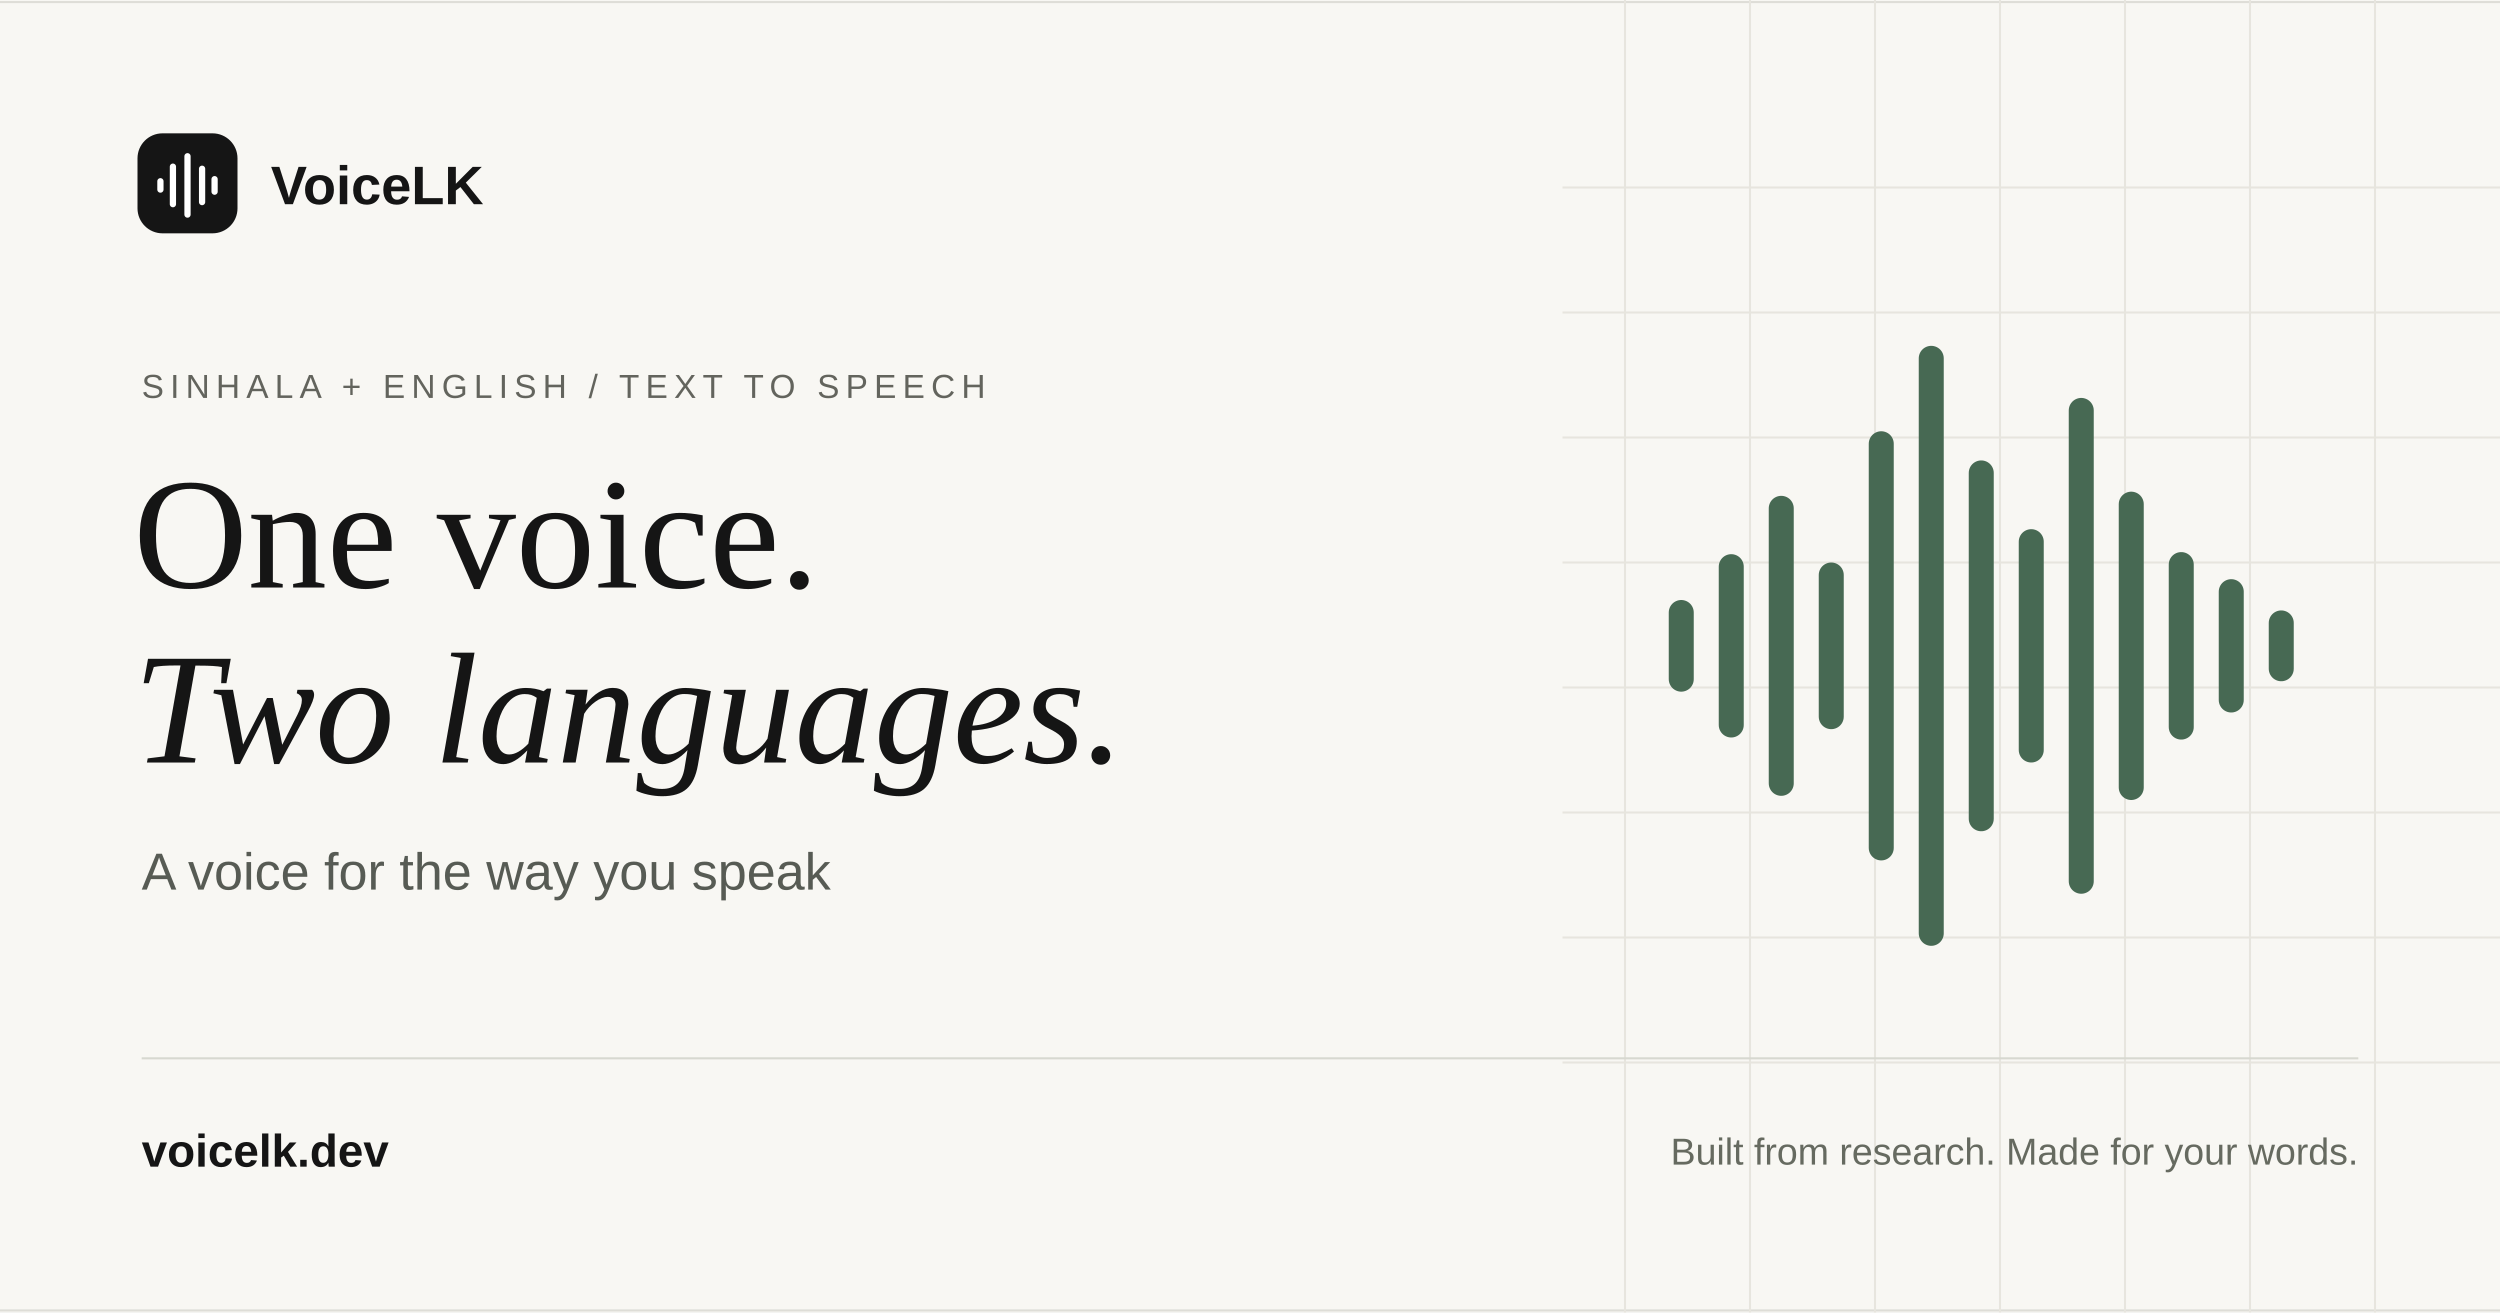
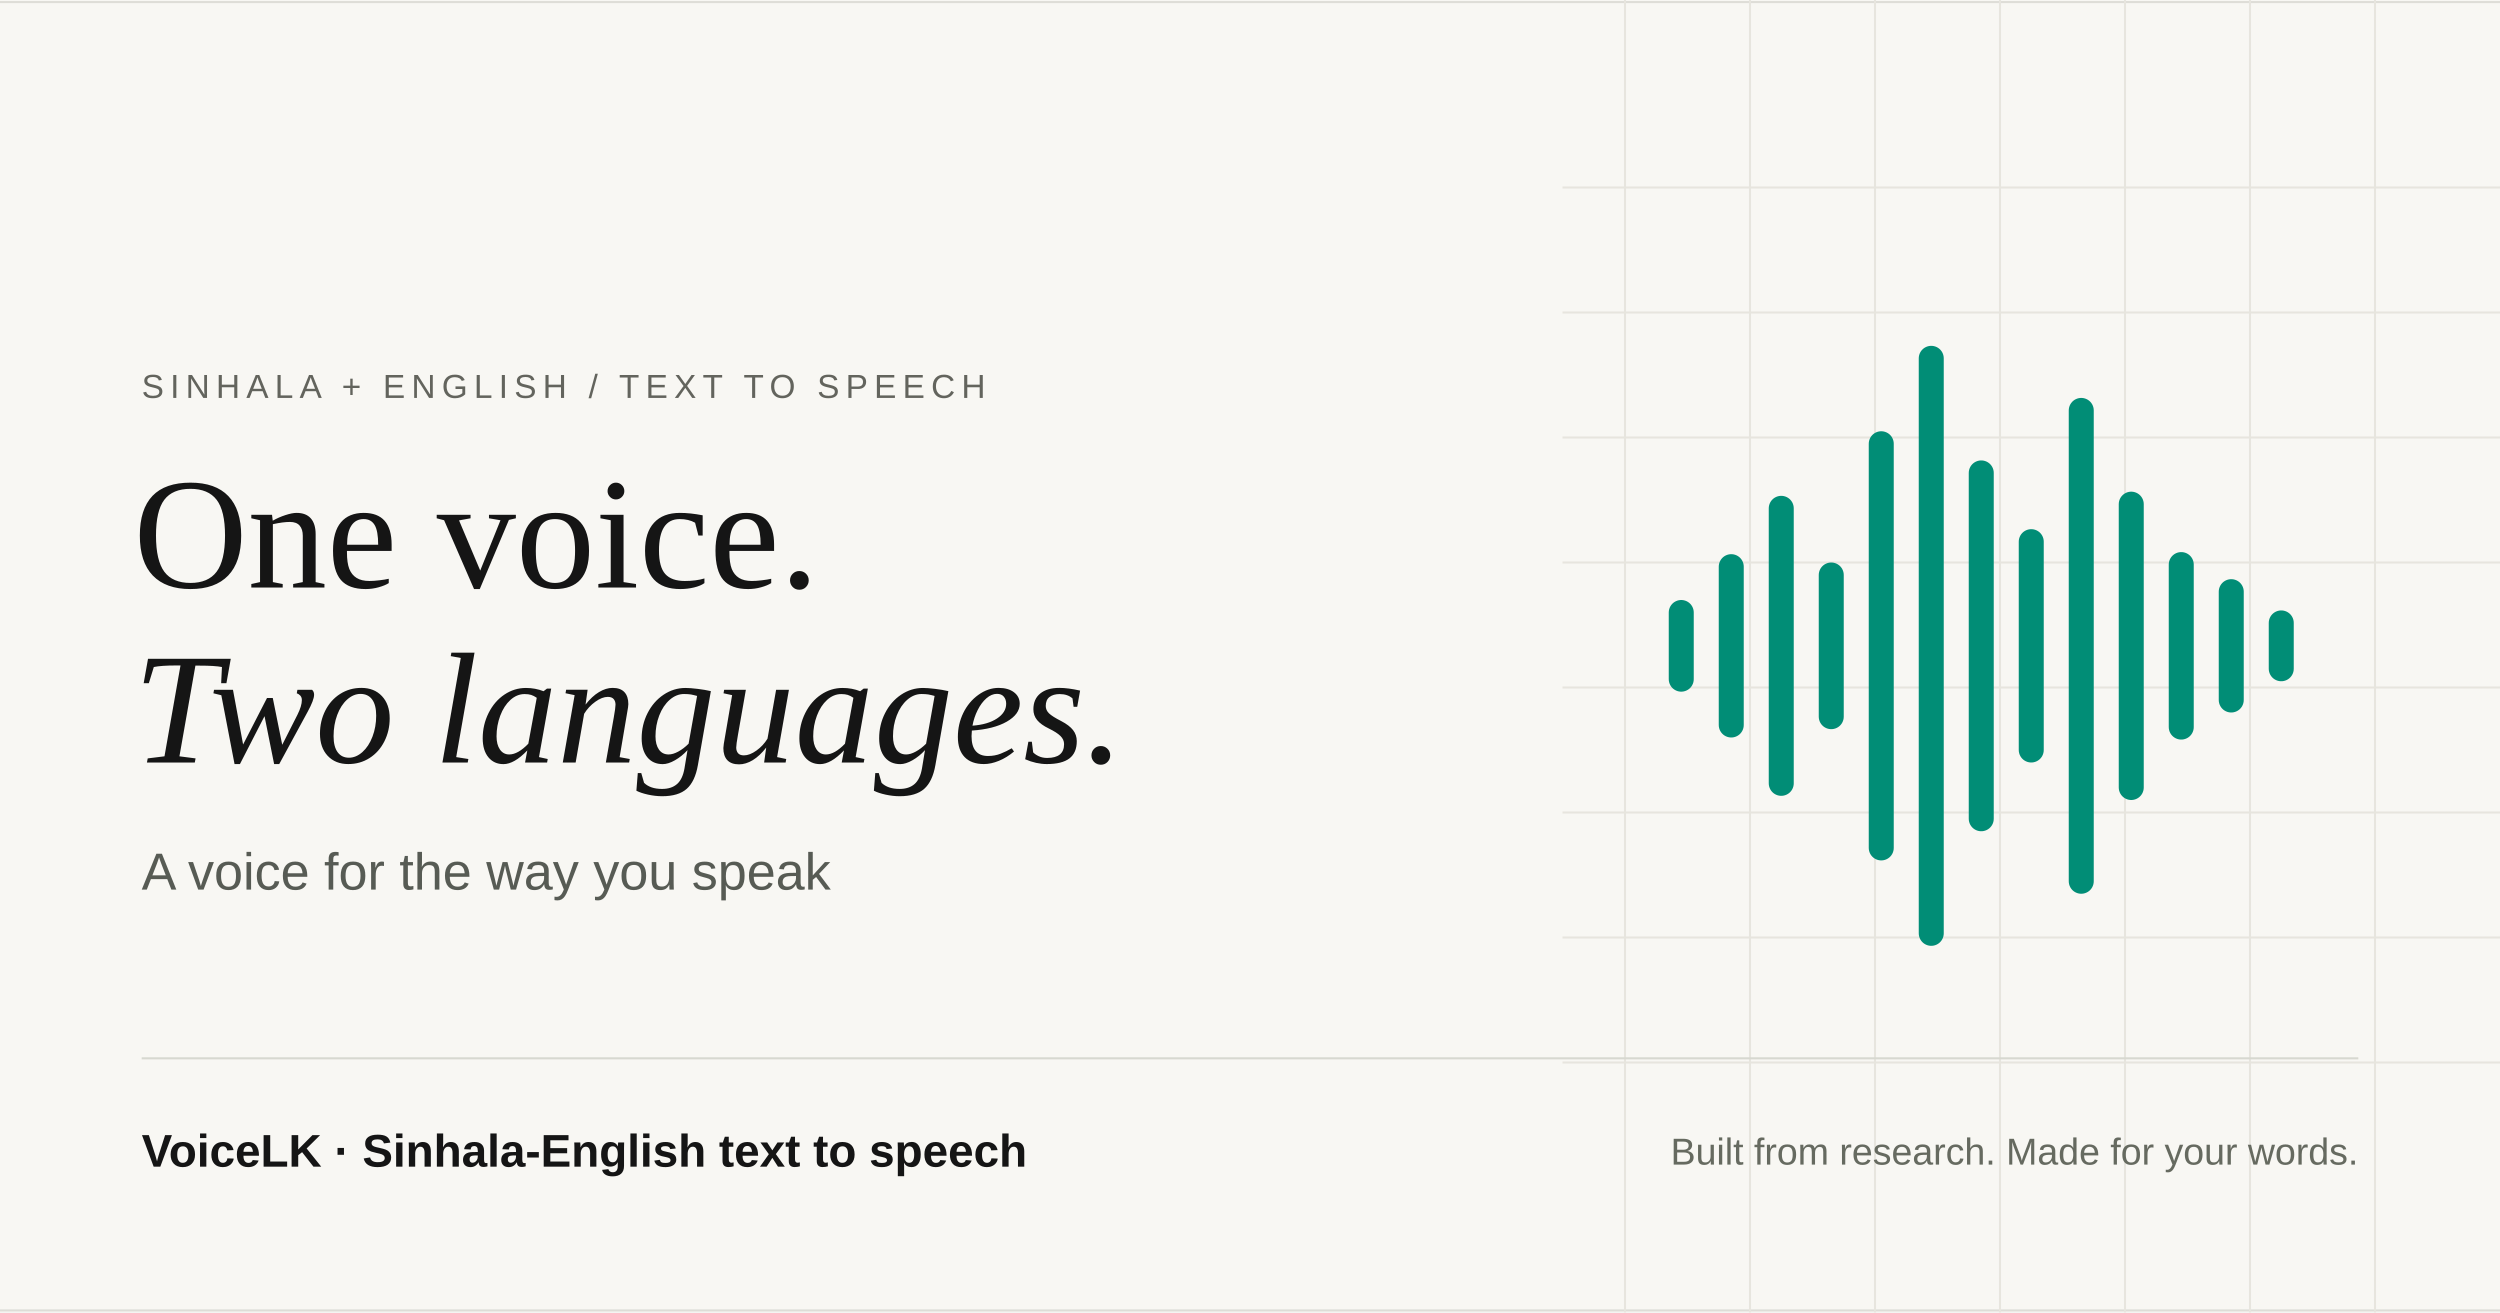
<svg xmlns="http://www.w3.org/2000/svg" width="1200" height="630" viewBox="0 0 1200 630">
  <rect width="1200" height="630" fill="#f8f7f3" />
  <path d="M0 1H1200M0 629H1200" stroke="#deddd7" />
  <g stroke="#e7e5de" stroke-width="1">
    <path d="M780 0V630M840 0V630M900 0V630M960 0V630M1020 0V630M1080 0V630M1140 0V630" />
    <path d="M750 90H1200M750 150H1200M750 210H1200M750 270H1200M750 330H1200M750 390H1200M750 450H1200M750 510H1200" />
  </g>
-   <rect x="66" y="64" width="48" height="48" rx="12" fill="#151515" />
-   <path d="M77 87V91M83 80V98M90 75V103M97 81V97M103 86V92" stroke="#fff" stroke-width="3" stroke-linecap="round" />
-   <text x="130" y="98" font-family="Arial, Helvetica, sans-serif" font-size="26" font-weight="700" fill="#151515">VoiceLK</text>
  <text x="68" y="191" font-family="Arial, Helvetica, sans-serif" font-size="16" letter-spacing="3" fill="#63645d">SINHALA + ENGLISH / TEXT TO SPEECH</text>
  <g font-family="Georgia, 'Times New Roman', serif" font-size="76" fill="#151515">
    <text x="64" y="282">One voice.</text>
    <text x="64" y="366" font-style="italic">Two languages.</text>
  </g>
  <text x="68" y="427" font-family="Arial, Helvetica, sans-serif" font-size="25" fill="#575b54">A voice for the way you speak</text>
-   <g stroke="#476953" stroke-width="12" stroke-linecap="round">
+   <g stroke="#018d76" stroke-width="12" stroke-linecap="round">
    <path d="M807 294V326M831 272V348M855 244V376M879 276V344M903 213V407M927 172V448M951 227V393M975 260V360M999 197V423M1023 242V378M1047 271V349M1071 284V336M1095 299V321" />
  </g>
  <path d="M68 508H1132" stroke="#d7d8d0" />
-   <text x="68" y="560" font-family="Arial, Helvetica, sans-serif" font-size="22" font-weight="700" fill="#151515">voicelk.dev</text>
+   <text x="68" y="560" font-family="Arial, Helvetica, sans-serif" font-size="22" font-weight="700" fill="#151515">VoiceLK · Sinhala-English text to speech</text>
  <text x="1132" y="559" text-anchor="end" font-family="Arial, Helvetica, sans-serif" font-size="18" fill="#666a60">Built from research. Made for your words.</text>
</svg>
